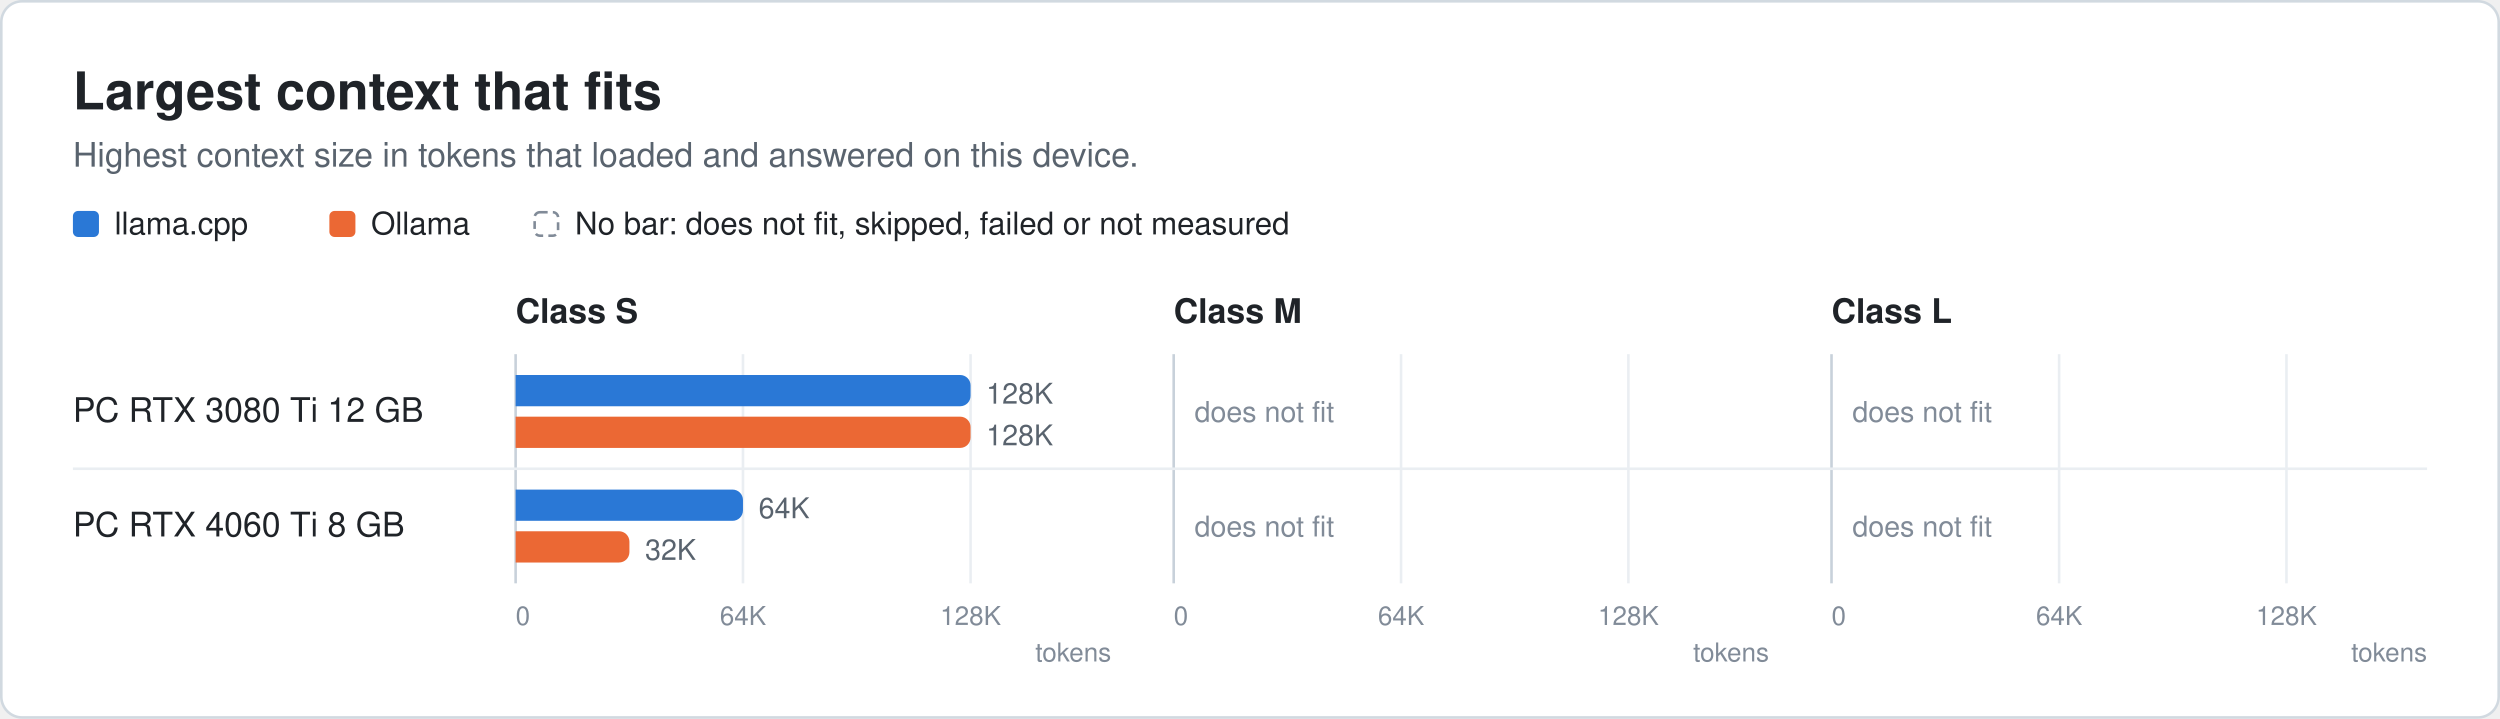
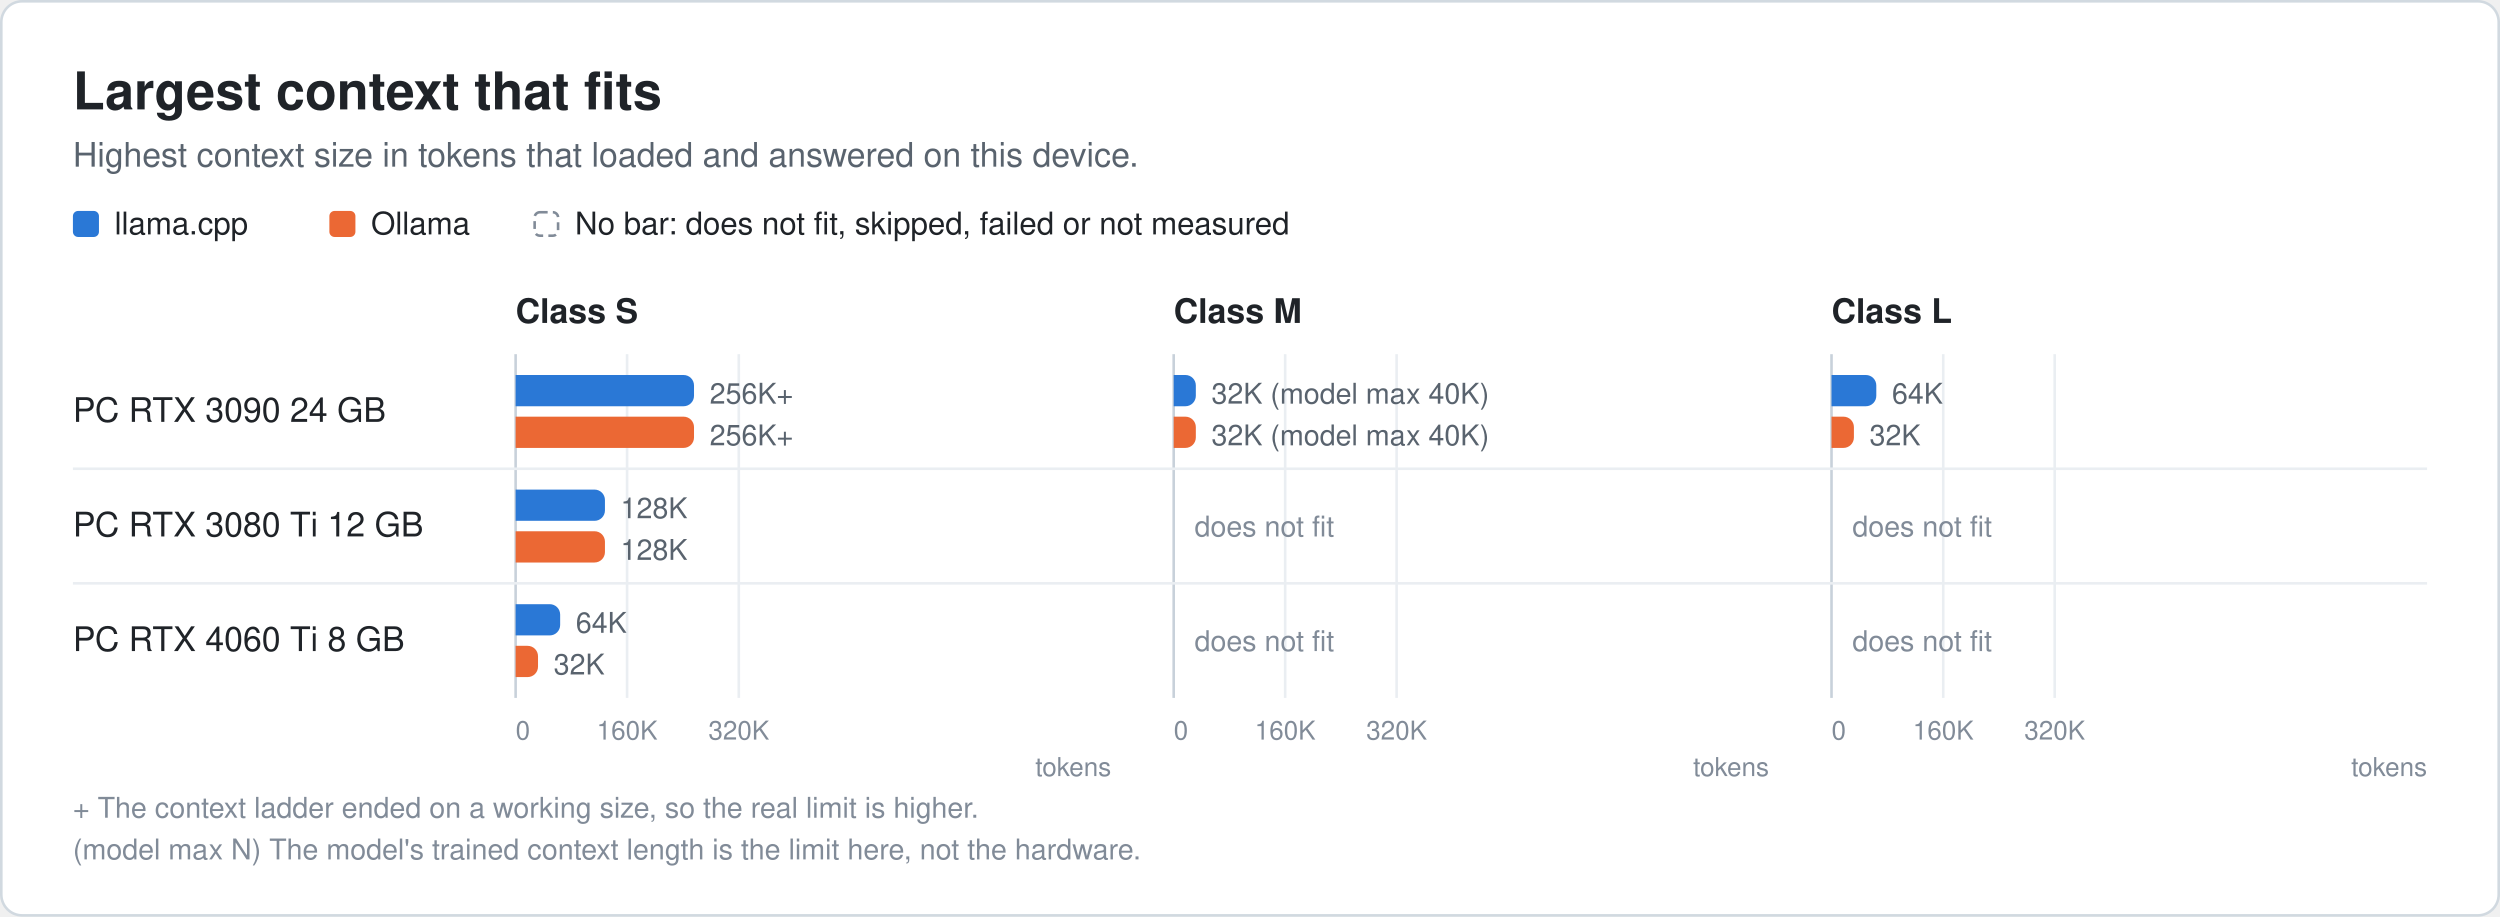
- <svg xmlns="http://www.w3.org/2000/svg" width="960" height="276" viewBox="0 0 960 276" role="img" aria-label="Largest context size that fits per device, model class and engine">
+ <svg xmlns="http://www.w3.org/2000/svg" width="960" height="352" viewBox="0 0 960 352" role="img" aria-label="Largest context size that fits per device, model class and engine">
  <style>
    text { font-family: system-ui, -apple-system, "Segoe UI", Helvetica, Arial, sans-serif; fill: #59636e; }
    .title { font-size: 20px; font-weight: 600; fill: #1f2328; }
    .section { font-size: 15px; font-weight: 600; fill: #1f2328; }
    .panel { font-size: 13px; font-weight: 600; fill: #1f2328; }
    .device { font-size: 13px; fill: #1f2328; }
    .sub { font-size: 13px; }
    .legend { font-size: 12px; fill: #1f2328; }
    .value { font-size: 11px; font-variant-numeric: tabular-nums; }
    .tick { font-size: 10px; fill: #818b98; font-variant-numeric: tabular-nums; }
    .muted, .note, .foot { fill: #818b98; }
    .note { font-size: 11px; }
    .foot { font-size: 11px; }
    .cell { font-size: 12px; font-weight: 600; font-variant-numeric: tabular-nums; }
    .limitlabel { font-size: 10px; fill: #818b98; }
    .grid { stroke: #eaeef2; stroke-width: 1; }
    .row { stroke: #eaeef2; stroke-width: 1; }
    .base { stroke: #c8d1da; stroke-width: 1; }
    .limit { stroke: #b0bac5; stroke-width: 1; stroke-dasharray: 2 3; }
    .gapbox { fill: none; stroke: #818b98; stroke-width: 1; stroke-dasharray: 3 2; }
    </style>
-   <rect x="0.5" y="0.5" width="959" height="275" rx="8" fill="#ffffff" stroke="#d1d9e0" />
+   <rect x="0.5" y="0.5" width="959" height="351" rx="8" fill="#ffffff" stroke="#d1d9e0" />
  <text x="28" y="42" class="title">Largest context that fits</text>
  <text x="28" y="64" class="sub">Highest context size in tokens that loaded and answered on this device.</text>
  <rect x="28" y="81" width="10" height="10" rx="2" fill="#2a78d6" />
  <text x="44" y="90" class="legend">llama.cpp</text>
  <rect x="126.48" y="81" width="10" height="10" rx="2" fill="#eb6834" />
  <text x="142.48" y="90" class="legend">Ollama</text>
  <rect x="205.3" y="81.5" width="9" height="9" rx="2" class="gapbox" />
  <text x="220.8" y="90" class="legend">No bar: does not fit, skipped, failed or not measured</text>
  <text x="198.0" y="124" class="panel">Class S</text>
  <text x="450.7" y="124" class="panel">Class M</text>
  <text x="703.3" y="124" class="panel">Class L</text>
-   <text x="198.0" y="240" class="tick" text-anchor="start">0</text>
-   <line x1="285.3" y1="136" x2="285.3" y2="224" class="grid" />
-   <text x="285.3" y="240" class="tick" text-anchor="middle">64K</text>
-   <line x1="372.7" y1="136" x2="372.7" y2="224" class="grid" />
-   <text x="372.7" y="240" class="tick" text-anchor="middle">128K</text>
-   <line x1="198.0" y1="136" x2="198.0" y2="224" class="base" />
-   <text x="426.7" y="254" class="tick" text-anchor="end">tokens</text>
-   <path d="M198.0,144.0H368.7A4,4 0 0 1 372.7,148.0V152.0A4,4 0 0 1 368.7,156.0H198.0Z" fill="#2a78d6" />
-   <text x="378.7" y="155.0" class="value">128K</text>
-   <path d="M198.0,160.0H368.7A4,4 0 0 1 372.7,164.0V168.0A4,4 0 0 1 368.7,172.0H198.0Z" fill="#eb6834" />
-   <text x="378.7" y="171.0" class="value">128K</text>
-   <path d="M198.0,188.0H281.3A4,4 0 0 1 285.3,192.0V196.0A4,4 0 0 1 281.3,200.0H198.0Z" fill="#2a78d6" />
-   <text x="291.3" y="199.0" class="value">64K</text>
-   <path d="M198.0,204.0H237.7A4,4 0 0 1 241.7,208.0V212.0A4,4 0 0 1 237.7,216.0H198.0Z" fill="#eb6834" />
-   <text x="247.7" y="215.0" class="value">32K</text>
-   <text x="450.7" y="240" class="tick" text-anchor="start">0</text>
-   <line x1="538.0" y1="136" x2="538.0" y2="224" class="grid" />
-   <text x="538.0" y="240" class="tick" text-anchor="middle">64K</text>
-   <line x1="625.3" y1="136" x2="625.3" y2="224" class="grid" />
-   <text x="625.3" y="240" class="tick" text-anchor="middle">128K</text>
-   <line x1="450.7" y1="136" x2="450.7" y2="224" class="base" />
-   <text x="679.3" y="254" class="tick" text-anchor="end">tokens</text>
-   <text x="458.7" y="162.0" class="note">does not fit</text>
+   <text x="198.0" y="284" class="tick" text-anchor="start">0</text>
+   <line x1="240.8" y1="136" x2="240.8" y2="268" class="grid" />
+   <text x="240.8" y="284" class="tick" text-anchor="middle">160K</text>
+   <line x1="283.7" y1="136" x2="283.7" y2="268" class="grid" />
+   <text x="283.7" y="284" class="tick" text-anchor="middle">320K</text>
+   <line x1="198.0" y1="136" x2="198.0" y2="268" class="base" />
+   <text x="426.7" y="298" class="tick" text-anchor="end">tokens</text>
+   <path d="M198.0,144.0H262.5A4,4 0 0 1 266.5,148.0V152.0A4,4 0 0 1 262.5,156.0H198.0Z" fill="#2a78d6" />
+   <text x="272.5" y="155.0" class="value">256K+</text>
+   <path d="M198.0,160.0H262.5A4,4 0 0 1 266.5,164.0V168.0A4,4 0 0 1 262.5,172.0H198.0Z" fill="#eb6834" />
+   <text x="272.5" y="171.0" class="value">256K+</text>
+   <path d="M198.0,188.0H228.3A4,4 0 0 1 232.3,192.0V196.0A4,4 0 0 1 228.3,200.0H198.0Z" fill="#2a78d6" />
+   <text x="238.3" y="199.0" class="value">128K</text>
+   <path d="M198.0,204.0H228.3A4,4 0 0 1 232.3,208.0V212.0A4,4 0 0 1 228.3,216.0H198.0Z" fill="#eb6834" />
+   <text x="238.3" y="215.0" class="value">128K</text>
+   <path d="M198.0,232.0H211.1A4,4 0 0 1 215.1,236.0V240.0A4,4 0 0 1 211.1,244.0H198.0Z" fill="#2a78d6" />
+   <text x="221.1" y="243.0" class="value">64K</text>
+   <path d="M198.0,248.0H202.6A4,4 0 0 1 206.6,252.0V256.0A4,4 0 0 1 202.6,260.0H198.0Z" fill="#eb6834" />
+   <text x="212.6" y="259.0" class="value">32K</text>
+   <text x="450.7" y="284" class="tick" text-anchor="start">0</text>
+   <line x1="493.5" y1="136" x2="493.5" y2="268" class="grid" />
+   <text x="493.5" y="284" class="tick" text-anchor="middle">160K</text>
+   <line x1="536.3" y1="136" x2="536.3" y2="268" class="grid" />
+   <text x="536.3" y="284" class="tick" text-anchor="middle">320K</text>
+   <line x1="450.7" y1="136" x2="450.7" y2="268" class="base" />
+   <text x="679.3" y="298" class="tick" text-anchor="end">tokens</text>
+   <path d="M450.7,144.0H455.2A4,4 0 0 1 459.2,148.0V152.0A4,4 0 0 1 455.2,156.0H450.7Z" fill="#2a78d6" />
+   <text x="465.2" y="155.0" class="value">32K (model max 40K)</text>
+   <path d="M450.7,160.0H455.2A4,4 0 0 1 459.2,164.0V168.0A4,4 0 0 1 455.2,172.0H450.7Z" fill="#eb6834" />
+   <text x="465.2" y="171.0" class="value">32K (model max 40K)</text>
  <text x="458.7" y="206.0" class="note">does not fit</text>
-   <text x="703.3" y="240" class="tick" text-anchor="start">0</text>
-   <line x1="790.7" y1="136" x2="790.7" y2="224" class="grid" />
-   <text x="790.7" y="240" class="tick" text-anchor="middle">64K</text>
-   <line x1="878.0" y1="136" x2="878.0" y2="224" class="grid" />
-   <text x="878.0" y="240" class="tick" text-anchor="middle">128K</text>
-   <line x1="703.3" y1="136" x2="703.3" y2="224" class="base" />
-   <text x="932.0" y="254" class="tick" text-anchor="end">tokens</text>
-   <text x="711.3" y="162.0" class="note">does not fit</text>
+   <text x="458.7" y="250.0" class="note">does not fit</text>
+   <text x="703.3" y="284" class="tick" text-anchor="start">0</text>
+   <line x1="746.2" y1="136" x2="746.2" y2="268" class="grid" />
+   <text x="746.2" y="284" class="tick" text-anchor="middle">160K</text>
+   <line x1="789.0" y1="136" x2="789.0" y2="268" class="grid" />
+   <text x="789.0" y="284" class="tick" text-anchor="middle">320K</text>
+   <line x1="703.3" y1="136" x2="703.3" y2="268" class="base" />
+   <text x="932.0" y="298" class="tick" text-anchor="end">tokens</text>
+   <path d="M703.3,144.0H716.5A4,4 0 0 1 720.5,148.0V152.0A4,4 0 0 1 716.5,156.0H703.3Z" fill="#2a78d6" />
+   <text x="726.5" y="155.0" class="value">64K</text>
+   <path d="M703.3,160.0H707.9A4,4 0 0 1 711.9,164.0V168.0A4,4 0 0 1 707.9,172.0H703.3Z" fill="#eb6834" />
+   <text x="717.9" y="171.0" class="value">32K</text>
  <text x="711.3" y="206.0" class="note">does not fit</text>
-   <text x="28" y="162.0" class="device">PC RTX 3080 Ti 12 GB</text>
+   <text x="711.3" y="250.0" class="note">does not fit</text>
+   <text x="28" y="162.0" class="device">PC RTX 3090 24 GB</text>
  <line x1="28" y1="180" x2="932" y2="180" class="row" />
-   <text x="28" y="206.0" class="device">PC RTX 4060 Ti 8 GB</text>
+   <text x="28" y="206.0" class="device">PC RTX 3080 Ti 12 GB</text>
+   <line x1="28" y1="224" x2="932" y2="224" class="row" />
+   <text x="28" y="250.0" class="device">PC RTX 4060 Ti 8 GB</text>
+   <text x="28" y="314" class="foot">+ The context ladder ended on a working size, so the real limit is higher.</text>
+   <text x="28" y="330" class="foot">(model max N) The model's trained context length is the limit here, not the hardware.</text>
</svg>
